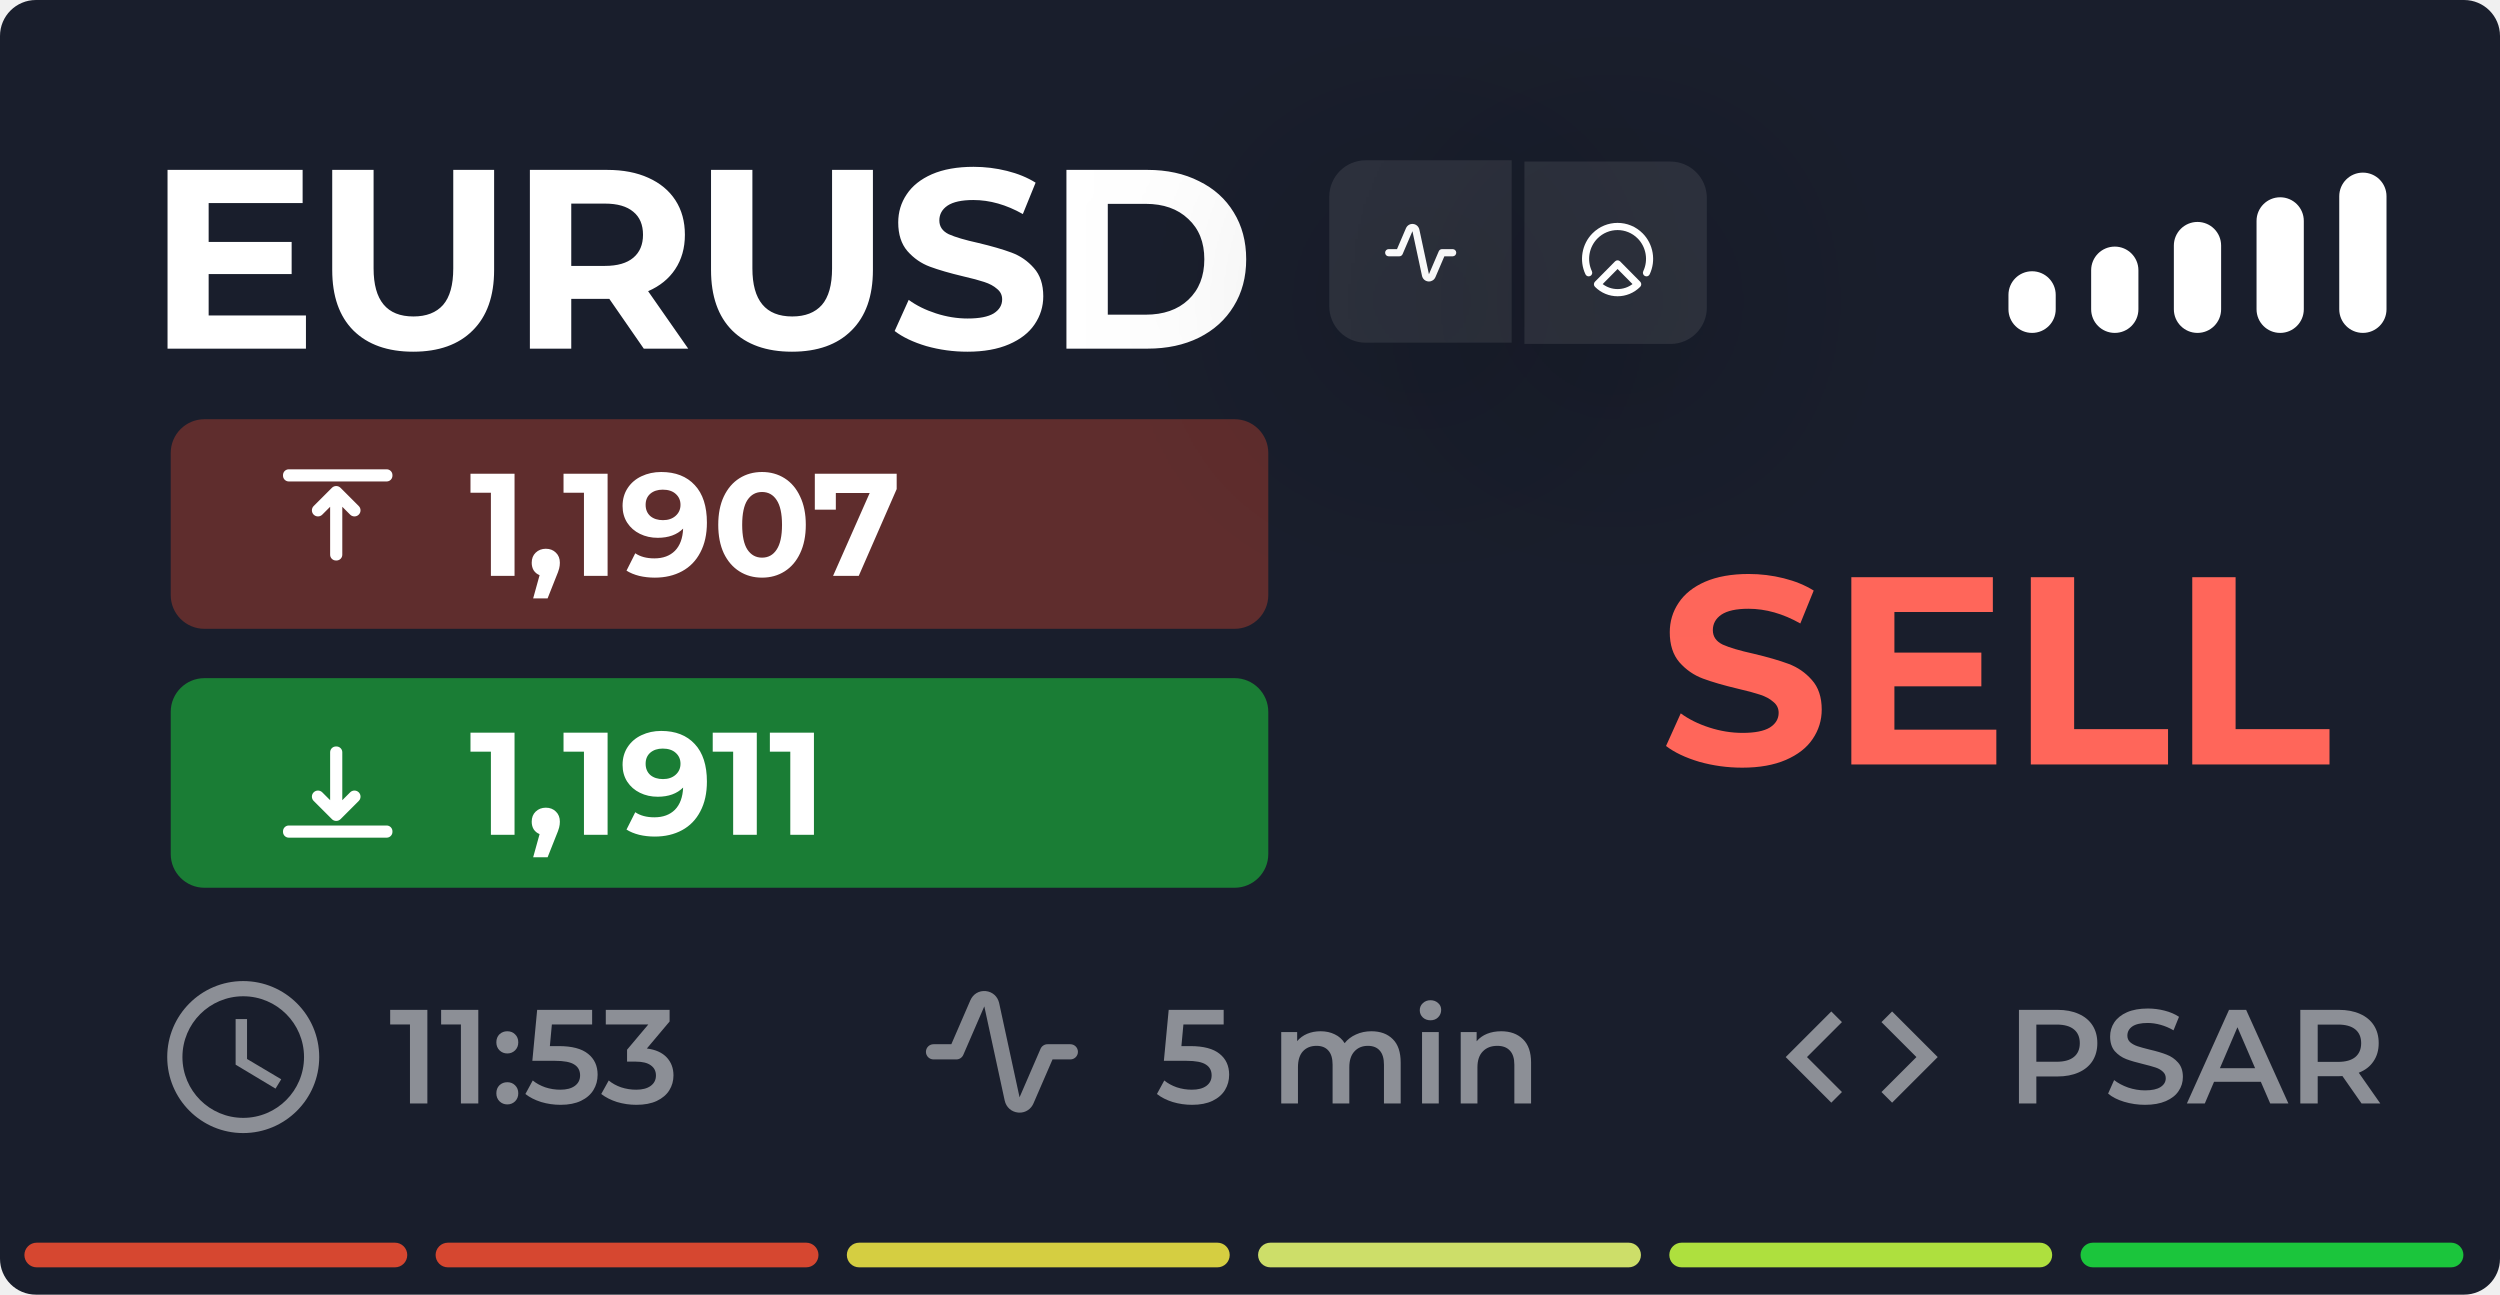
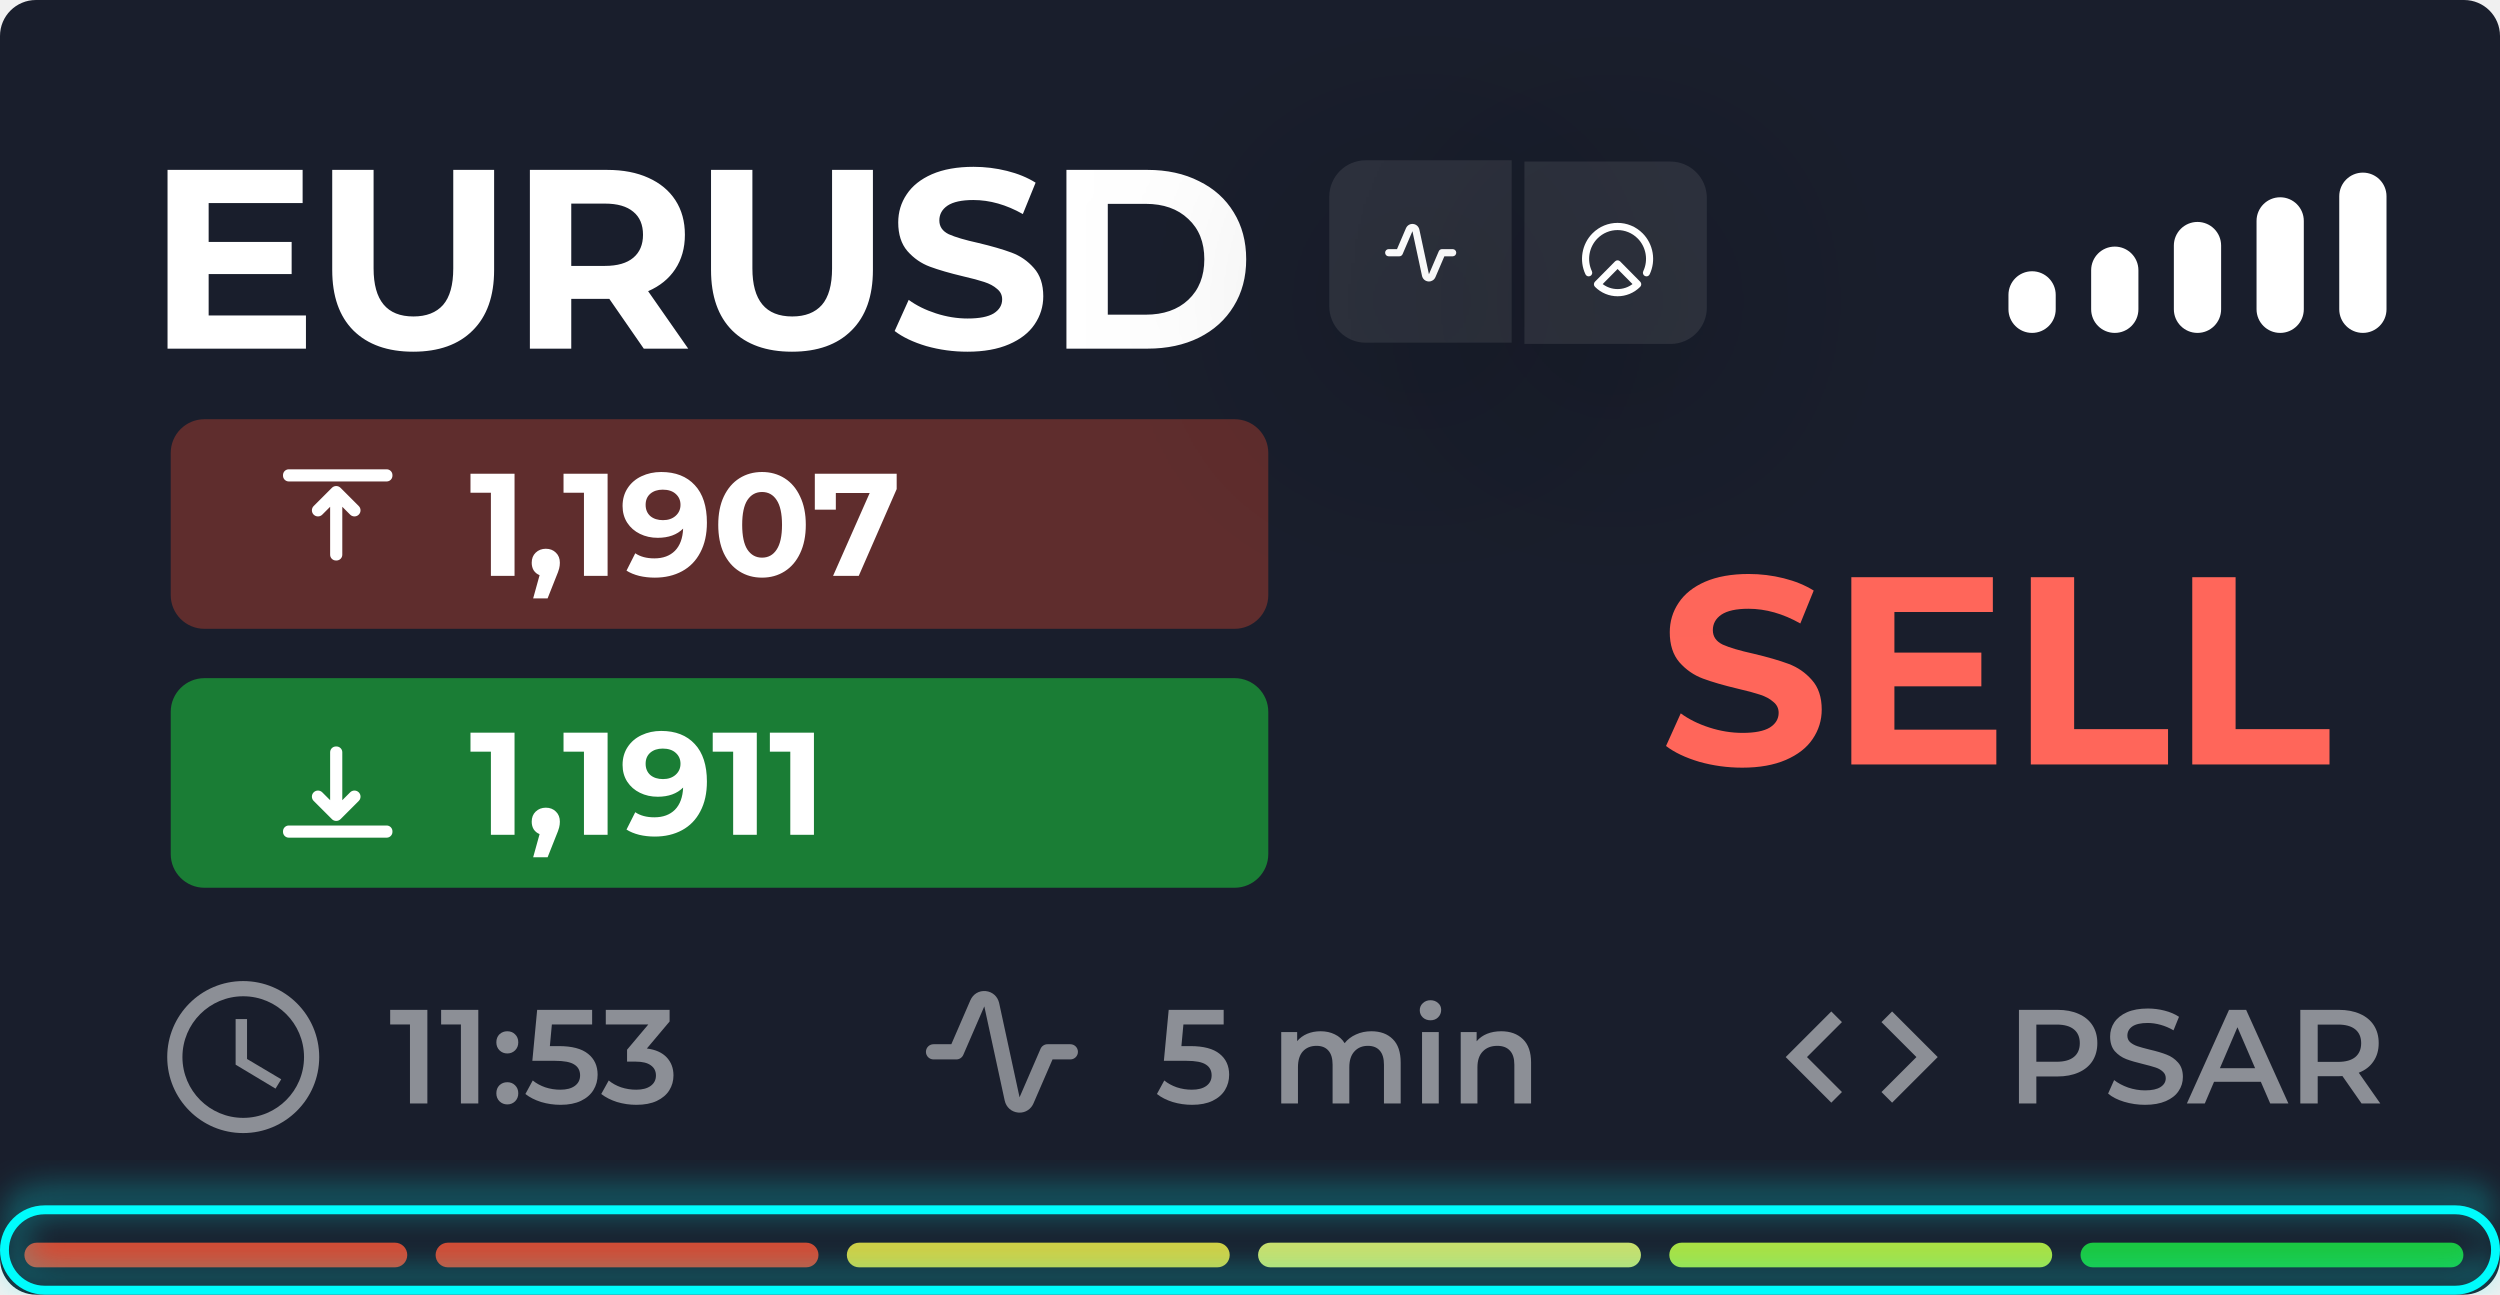
<svg xmlns="http://www.w3.org/2000/svg" width="280" height="145" viewBox="0 0 280 145" fill="none">
  <g clip-path="url(#clip0)">
    <rect width="280" height="145" rx="4.027" fill="#191E2C" />
    <path d="M34.266 35.33V39.048H18.764V19.028H33.894V22.746H23.369V27.093H32.664V30.696H23.369V35.33H34.266ZM46.275 39.391C43.415 39.391 41.184 38.599 39.582 37.017C38 35.434 37.209 33.175 37.209 30.239V19.028H41.842V30.067C41.842 33.652 43.329 35.444 46.303 35.444C47.752 35.444 48.858 35.015 49.621 34.157C50.384 33.28 50.765 31.917 50.765 30.067V19.028H55.341V30.239C55.341 33.175 54.54 35.434 52.938 37.017C51.356 38.599 49.135 39.391 46.275 39.391ZM72.103 39.048L68.242 33.471H68.013H63.981V39.048H59.347V19.028H68.013C69.786 19.028 71.321 19.323 72.618 19.914C73.933 20.505 74.944 21.344 75.649 22.431C76.355 23.518 76.708 24.805 76.708 26.292C76.708 27.779 76.345 29.066 75.621 30.153C74.915 31.221 73.905 32.041 72.589 32.613L77.079 39.048H72.103ZM72.017 26.292C72.017 25.167 71.655 24.309 70.93 23.718C70.206 23.108 69.148 22.803 67.756 22.803H63.981V29.781H67.756C69.148 29.781 70.206 29.476 70.93 28.866C71.655 28.256 72.017 27.398 72.017 26.292ZM88.701 39.391C85.841 39.391 83.61 38.599 82.009 37.017C80.426 35.434 79.635 33.175 79.635 30.239V19.028H84.268V30.067C84.268 33.652 85.755 35.444 88.73 35.444C90.179 35.444 91.285 35.015 92.047 34.157C92.81 33.28 93.191 31.917 93.191 30.067V19.028H97.767V30.239C97.767 33.175 96.966 35.434 95.365 37.017C93.782 38.599 91.561 39.391 88.701 39.391ZM108.352 39.391C106.769 39.391 105.234 39.181 103.747 38.762C102.279 38.323 101.097 37.761 100.201 37.074L101.774 33.585C102.632 34.214 103.652 34.719 104.834 35.101C106.016 35.482 107.198 35.673 108.38 35.673C109.696 35.673 110.668 35.482 111.297 35.101C111.927 34.7 112.241 34.176 112.241 33.528C112.241 33.051 112.051 32.66 111.669 32.355C111.307 32.031 110.83 31.774 110.239 31.583C109.667 31.392 108.886 31.183 107.894 30.954C106.369 30.591 105.12 30.229 104.147 29.867C103.175 29.505 102.336 28.923 101.631 28.122C100.944 27.322 100.601 26.254 100.601 24.919C100.601 23.756 100.916 22.707 101.545 21.773C102.174 20.82 103.118 20.067 104.376 19.514C105.654 18.961 107.208 18.684 109.038 18.684C110.316 18.684 111.564 18.837 112.785 19.142C114.005 19.447 115.073 19.886 115.988 20.458L114.558 23.975C112.708 22.927 110.859 22.402 109.009 22.402C107.713 22.402 106.75 22.612 106.121 23.032C105.511 23.451 105.206 24.004 105.206 24.69C105.206 25.377 105.558 25.892 106.264 26.235C106.988 26.559 108.085 26.883 109.553 27.207C111.078 27.57 112.327 27.932 113.299 28.294C114.272 28.656 115.101 29.228 115.788 30.01C116.493 30.792 116.846 31.85 116.846 33.185C116.846 34.329 116.522 35.377 115.873 36.331C115.244 37.265 114.291 38.008 113.013 38.561C111.736 39.114 110.182 39.391 108.352 39.391ZM119.44 19.028H128.535C130.708 19.028 132.624 19.447 134.283 20.286C135.961 21.106 137.258 22.269 138.173 23.775C139.107 25.282 139.574 27.036 139.574 29.038C139.574 31.04 139.107 32.794 138.173 34.3C137.258 35.806 135.961 36.979 134.283 37.818C132.624 38.638 130.708 39.048 128.535 39.048H119.44V19.028ZM128.306 35.244C130.308 35.244 131.9 34.691 133.082 33.585C134.283 32.46 134.884 30.944 134.884 29.038C134.884 27.131 134.283 25.625 133.082 24.519C131.9 23.394 130.308 22.831 128.306 22.831H124.073V35.244H128.306Z" fill="white" />
    <path d="M275.902 140.561C275.902 141.324 275.284 141.942 274.521 141.942L234.402 141.942C233.639 141.942 233.021 141.324 233.021 140.561C233.021 139.798 233.639 139.18 234.402 139.18L274.521 139.18C275.284 139.18 275.902 139.798 275.902 140.561Z" fill="#1BC53C" />
    <path d="M229.844 140.561C229.844 141.324 229.225 141.942 228.463 141.942L188.343 141.942C187.581 141.942 186.962 141.324 186.962 140.561C186.962 139.798 187.581 139.18 188.343 139.18L228.463 139.18C229.225 139.18 229.844 139.798 229.844 140.561Z" fill="#AEE03E" />
    <rect x="183.786" y="141.942" width="42.882" height="2.762" rx="1.381" transform="rotate(180 183.786 141.942)" fill="#CDDE69" />
    <rect x="137.728" y="141.942" width="42.882" height="2.762" rx="1.381" transform="rotate(180 137.728 141.942)" fill="#D5CE41" />
    <rect x="91.67" y="141.942" width="42.882" height="2.762" rx="1.381" transform="rotate(180 91.6699 141.942)" fill="#D64730" />
    <path d="M45.613 140.561C45.613 141.324 44.995 141.942 44.232 141.942L4.113 141.942C3.35 141.942 2.732 141.324 2.732 140.561C2.732 139.798 3.35 139.18 4.113 139.18L44.232 139.18C44.995 139.18 45.613 139.798 45.613 140.561Z" fill="#D64730" />
    <rect x="224.947" y="30.381" width="5.293" height="6.905" rx="2.646" fill="white" />
    <rect x="234.209" y="27.619" width="5.293" height="9.667" rx="2.646" fill="white" />
    <rect x="243.472" y="24.857" width="5.293" height="12.429" rx="2.646" fill="white" />
    <rect x="252.733" y="22.095" width="5.293" height="15.191" rx="2.646" fill="white" />
    <rect x="261.996" y="19.333" width="5.293" height="17.952" rx="2.646" fill="white" />
    <path opacity="0.5" d="M47.865 113.104V123.59H45.917V114.737H43.7V113.104H47.865ZM53.57 113.104V123.59H51.623V114.737H49.406V113.104H53.57ZM56.819 117.988C56.48 117.988 56.19 117.873 55.95 117.643C55.71 117.403 55.591 117.104 55.591 116.744C55.591 116.375 55.705 116.075 55.935 115.845C56.175 115.616 56.469 115.501 56.819 115.501C57.169 115.501 57.458 115.616 57.688 115.845C57.928 116.075 58.047 116.375 58.047 116.744C58.047 117.104 57.928 117.403 57.688 117.643C57.448 117.873 57.159 117.988 56.819 117.988ZM56.819 123.695C56.48 123.695 56.19 123.58 55.95 123.351C55.71 123.111 55.591 122.811 55.591 122.452C55.591 122.082 55.705 121.783 55.935 121.553C56.175 121.323 56.469 121.208 56.819 121.208C57.169 121.208 57.458 121.323 57.688 121.553C57.928 121.783 58.047 122.082 58.047 122.452C58.047 122.811 57.928 123.111 57.688 123.351C57.448 123.58 57.159 123.695 56.819 123.695ZM62.589 117.164C64.067 117.164 65.16 117.453 65.87 118.033C66.579 118.602 66.933 119.381 66.933 120.37C66.933 120.999 66.778 121.568 66.469 122.077C66.159 122.587 65.695 122.991 65.076 123.291C64.456 123.59 63.692 123.74 62.784 123.74C62.035 123.74 61.31 123.635 60.611 123.426C59.912 123.206 59.323 122.906 58.844 122.527L59.667 121.014C60.057 121.333 60.521 121.588 61.061 121.778C61.61 121.958 62.174 122.047 62.754 122.047C63.443 122.047 63.982 121.908 64.371 121.628C64.771 121.338 64.971 120.944 64.971 120.444C64.971 119.905 64.756 119.501 64.327 119.231C63.907 118.951 63.183 118.812 62.154 118.812H59.623L60.162 113.104H66.319V114.737H61.81L61.585 117.164H62.589ZM72.448 117.433C73.417 117.553 74.156 117.883 74.665 118.422C75.174 118.961 75.429 119.635 75.429 120.444C75.429 121.054 75.274 121.608 74.965 122.107C74.655 122.607 74.186 123.006 73.556 123.306C72.937 123.595 72.178 123.74 71.279 123.74C70.53 123.74 69.806 123.635 69.107 123.426C68.418 123.206 67.829 122.906 67.339 122.527L68.178 121.014C68.558 121.333 69.017 121.588 69.556 121.778C70.106 121.958 70.67 122.047 71.249 122.047C71.938 122.047 72.478 121.908 72.867 121.628C73.267 121.338 73.466 120.949 73.466 120.459C73.466 119.97 73.277 119.591 72.897 119.321C72.528 119.041 71.958 118.901 71.189 118.901H70.231V117.568L72.613 114.737H67.849V113.104H74.995V114.407L72.448 117.433Z" fill="white" />
    <g opacity="0.5">
      <path fill-rule="evenodd" clip-rule="evenodd" d="M27.233 109.88C22.534 109.88 18.73 113.693 18.73 118.392C18.73 123.09 22.534 126.904 27.233 126.904C31.94 126.904 35.753 123.09 35.753 118.392C35.753 113.693 31.94 109.88 27.233 109.88ZM27.241 125.201C23.479 125.201 20.432 122.154 20.432 118.392C20.432 114.63 23.479 111.582 27.241 111.582C31.004 111.582 34.051 114.63 34.051 118.392C34.051 122.154 31.004 125.201 27.241 125.201ZM26.39 114.136H27.667V118.605L31.497 120.878L30.859 121.925L26.39 119.243V114.136Z" fill="white" />
    </g>
    <path opacity="0.5" d="M133.321 117.164C134.799 117.164 135.893 117.453 136.602 118.033C137.311 118.602 137.665 119.381 137.665 120.37C137.665 120.999 137.511 121.568 137.201 122.077C136.891 122.587 136.427 122.991 135.808 123.291C135.188 123.59 134.424 123.74 133.516 123.74C132.767 123.74 132.042 123.635 131.343 123.426C130.644 123.206 130.055 122.906 129.576 122.527L130.4 121.014C130.789 121.333 131.253 121.588 131.793 121.778C132.342 121.958 132.906 122.047 133.486 122.047C134.175 122.047 134.714 121.908 135.104 121.628C135.503 121.338 135.703 120.944 135.703 120.444C135.703 119.905 135.488 119.501 135.059 119.231C134.639 118.951 133.915 118.812 132.886 118.812H130.355L130.894 113.104H137.051V114.737H132.542L132.317 117.164H133.321ZM153.595 115.501C154.604 115.501 155.403 115.795 155.992 116.385C156.582 116.964 156.876 117.838 156.876 119.006V123.59H155.004V119.246C155.004 118.547 154.849 118.023 154.539 117.673C154.23 117.313 153.785 117.134 153.206 117.134C152.577 117.134 152.072 117.343 151.693 117.763C151.313 118.172 151.123 118.762 151.123 119.531V123.59H149.251V119.246C149.251 118.547 149.096 118.023 148.786 117.673C148.477 117.313 148.032 117.134 147.453 117.134C146.814 117.134 146.305 117.338 145.925 117.748C145.556 118.157 145.371 118.752 145.371 119.531V123.59H143.498V115.591H145.281V116.609C145.581 116.25 145.955 115.975 146.404 115.785C146.854 115.596 147.353 115.501 147.903 115.501C148.502 115.501 149.031 115.616 149.491 115.845C149.96 116.065 150.329 116.395 150.599 116.834C150.929 116.415 151.353 116.09 151.873 115.86C152.392 115.621 152.966 115.501 153.595 115.501ZM159.269 115.591H161.142V123.59H159.269V115.591ZM160.213 114.272C159.873 114.272 159.589 114.167 159.359 113.958C159.129 113.738 159.014 113.468 159.014 113.149C159.014 112.829 159.129 112.564 159.359 112.355C159.589 112.135 159.873 112.025 160.213 112.025C160.553 112.025 160.837 112.13 161.067 112.34C161.297 112.54 161.411 112.794 161.411 113.104C161.411 113.433 161.297 113.713 161.067 113.943C160.847 114.162 160.563 114.272 160.213 114.272ZM168.139 115.501C169.148 115.501 169.956 115.795 170.566 116.385C171.175 116.974 171.48 117.848 171.48 119.006V123.59H169.607V119.246C169.607 118.547 169.442 118.023 169.113 117.673C168.783 117.313 168.314 117.134 167.704 117.134C167.015 117.134 166.471 117.343 166.071 117.763C165.672 118.172 165.472 118.767 165.472 119.546V123.59H163.6V115.591H165.382V116.624C165.692 116.255 166.081 115.975 166.551 115.785C167.02 115.596 167.55 115.501 168.139 115.501Z" fill="white" />
    <g opacity="0.5">
      <path fill-rule="evenodd" clip-rule="evenodd" d="M114.198 124.615C114.141 124.615 114.083 124.612 114.024 124.606C113.275 124.532 112.688 124.004 112.526 123.259L110.242 112.711L107.89 118.143C107.755 118.455 107.448 118.656 107.109 118.656H104.555C104.085 118.656 103.704 118.275 103.704 117.805C103.704 117.334 104.085 116.954 104.555 116.954H106.55L108.684 112.026C108.986 111.332 109.651 110.928 110.408 111.003C111.157 111.077 111.744 111.606 111.906 112.351L114.19 122.899L116.542 117.466C116.677 117.155 116.984 116.954 117.323 116.954H119.877C120.347 116.954 120.728 117.334 120.728 117.805C120.728 118.275 120.347 118.656 119.877 118.656H117.882L115.748 123.583C115.47 124.224 114.873 124.615 114.198 124.615Z" fill="#F2F2F2" />
    </g>
    <g opacity="0.5">
      <path fill-rule="evenodd" clip-rule="evenodd" d="M202.382 118.392L206.298 122.307L205.106 123.499L199.999 118.392L205.106 113.285L206.298 114.476L202.382 118.392ZM214.64 118.392L210.724 122.307L211.916 123.499L217.023 118.392L211.916 113.285L210.724 114.476L214.64 118.392Z" fill="white" />
    </g>
    <path opacity="0.5" d="M230.437 113.104C231.345 113.104 232.134 113.254 232.804 113.553C233.483 113.853 234.002 114.282 234.362 114.842C234.721 115.401 234.901 116.065 234.901 116.834C234.901 117.593 234.721 118.257 234.362 118.827C234.002 119.386 233.483 119.815 232.804 120.115C232.134 120.414 231.345 120.564 230.437 120.564H228.07V123.59H226.122V113.104H230.437ZM230.347 118.916C231.196 118.916 231.84 118.737 232.279 118.377C232.719 118.018 232.938 117.503 232.938 116.834C232.938 116.165 232.719 115.651 232.279 115.291C231.84 114.931 231.196 114.752 230.347 114.752H228.07V118.916H230.347ZM240.243 123.74C239.434 123.74 238.65 123.625 237.891 123.396C237.142 123.166 236.548 122.861 236.108 122.482L236.782 120.969C237.212 121.308 237.736 121.588 238.355 121.808C238.985 122.017 239.614 122.122 240.243 122.122C241.022 122.122 241.601 121.997 241.981 121.748C242.37 121.498 242.565 121.169 242.565 120.759C242.565 120.459 242.455 120.215 242.235 120.025C242.026 119.825 241.756 119.67 241.426 119.561C241.097 119.451 240.647 119.326 240.078 119.186C239.279 118.996 238.63 118.807 238.131 118.617C237.641 118.427 237.217 118.132 236.857 117.733C236.508 117.323 236.333 116.774 236.333 116.085C236.333 115.506 236.488 114.981 236.797 114.512C237.117 114.033 237.591 113.653 238.22 113.373C238.86 113.094 239.639 112.954 240.558 112.954C241.197 112.954 241.826 113.034 242.445 113.194C243.064 113.353 243.599 113.583 244.048 113.883L243.434 115.396C242.974 115.126 242.495 114.921 241.996 114.782C241.496 114.642 241.012 114.572 240.543 114.572C239.774 114.572 239.199 114.702 238.82 114.961C238.45 115.221 238.265 115.566 238.265 115.995C238.265 116.295 238.37 116.539 238.58 116.729C238.8 116.919 239.074 117.069 239.404 117.179C239.734 117.288 240.183 117.413 240.752 117.553C241.531 117.733 242.17 117.923 242.67 118.122C243.169 118.312 243.594 118.607 243.943 119.006C244.303 119.406 244.483 119.945 244.483 120.624C244.483 121.203 244.323 121.728 244.003 122.197C243.694 122.667 243.219 123.041 242.58 123.321C241.941 123.6 241.162 123.74 240.243 123.74ZM253.215 121.164H247.972L246.938 123.59H244.931L249.65 113.104H251.567L256.301 123.59H254.264L253.215 121.164ZM252.571 119.635L250.593 115.051L248.631 119.635H252.571ZM264.496 123.59L262.354 120.519C262.264 120.529 262.129 120.534 261.949 120.534H259.582V123.59H257.635V113.104H261.949C262.858 113.104 263.647 113.254 264.316 113.553C264.995 113.853 265.515 114.282 265.874 114.842C266.234 115.401 266.414 116.065 266.414 116.834C266.414 117.623 266.219 118.302 265.829 118.871C265.45 119.441 264.901 119.865 264.181 120.145L266.593 123.59H264.496ZM264.451 116.834C264.451 116.165 264.231 115.651 263.792 115.291C263.352 114.931 262.708 114.752 261.859 114.752H259.582V118.931H261.859C262.708 118.931 263.352 118.752 263.792 118.392C264.231 118.023 264.451 117.503 264.451 116.834Z" fill="white" />
    <path d="M195.134 85.979C193.476 85.979 191.868 85.759 190.31 85.319C188.772 84.86 187.534 84.271 186.595 83.552L188.243 79.896C189.142 80.555 190.21 81.085 191.449 81.484C192.687 81.884 193.925 82.084 195.164 82.084C196.542 82.084 197.561 81.884 198.22 81.484C198.879 81.065 199.209 80.516 199.209 79.836C199.209 79.337 199.009 78.927 198.61 78.608C198.23 78.268 197.731 77.999 197.111 77.799C196.512 77.599 195.693 77.379 194.655 77.14C193.057 76.76 191.748 76.381 190.73 76.001C189.711 75.622 188.832 75.013 188.093 74.174C187.374 73.335 187.014 72.216 187.014 70.818C187.014 69.599 187.344 68.501 188.003 67.522C188.662 66.523 189.651 65.734 190.969 65.155C192.308 64.576 193.935 64.286 195.853 64.286C197.191 64.286 198.5 64.446 199.778 64.766C201.056 65.085 202.175 65.544 203.134 66.144L201.636 69.829C199.698 68.731 197.761 68.181 195.823 68.181C194.465 68.181 193.456 68.401 192.797 68.84C192.158 69.28 191.838 69.859 191.838 70.578C191.838 71.297 192.208 71.837 192.947 72.196C193.706 72.536 194.854 72.875 196.392 73.215C197.99 73.594 199.299 73.974 200.317 74.353C201.336 74.733 202.205 75.332 202.924 76.151C203.663 76.97 204.033 78.079 204.033 79.477C204.033 80.675 203.693 81.774 203.014 82.773C202.355 83.751 201.356 84.53 200.018 85.11C198.679 85.689 197.051 85.979 195.134 85.979ZM223.589 81.724V85.619H207.349V64.646H223.199V68.541H212.173V73.095H221.911V76.87H212.173V81.724H223.589ZM227.451 64.646H232.304V81.664H242.821V85.619H227.451V64.646ZM245.533 64.646H250.387V81.664H260.904V85.619H245.533V64.646Z" fill="#FF665A" />
    <rect x="19.122" y="46.952" width="122.927" height="23.476" rx="3.777" fill="#D64730" fill-opacity="0.37" />
    <path fill-rule="evenodd" clip-rule="evenodd" d="M32.343 52.562H43.309C43.664 52.562 43.954 52.853 43.954 53.208V53.278C43.954 53.633 43.664 53.924 43.309 53.924H32.343C31.988 53.924 31.697 53.633 31.697 53.278V53.208C31.697 52.853 31.988 52.562 32.343 52.562ZM38.337 56.759L38.337 62.131C38.337 62.485 38.046 62.776 37.691 62.776H37.62C37.265 62.776 36.975 62.485 36.975 62.131L36.975 56.759L36.094 57.64C35.828 57.906 35.398 57.906 35.131 57.64C34.998 57.507 34.932 57.333 34.932 57.158C34.932 56.984 34.998 56.81 35.131 56.677L37.174 54.634C37.44 54.368 37.871 54.368 38.137 54.634L40.18 56.677C40.446 56.943 40.446 57.374 40.18 57.64C39.914 57.906 39.483 57.906 39.217 57.64L38.337 56.759Z" fill="white" />
    <path d="M57.629 53.06V64.5H54.981V55.185H52.694V53.06H57.629ZM61.136 61.46C61.594 61.46 61.97 61.607 62.264 61.902C62.558 62.185 62.705 62.561 62.705 63.029C62.705 63.247 62.678 63.465 62.623 63.683C62.569 63.901 62.449 64.228 62.264 64.664L61.332 67.017H59.714L60.434 64.418C60.161 64.309 59.943 64.135 59.78 63.895C59.627 63.645 59.551 63.356 59.551 63.029C59.551 62.561 59.698 62.185 59.992 61.902C60.297 61.607 60.679 61.46 61.136 61.46ZM68.051 53.06V64.5H65.403V55.185H63.115V53.06H68.051ZM74.058 52.864C75.66 52.864 76.913 53.354 77.817 54.335C78.722 55.304 79.174 56.705 79.174 58.535C79.174 59.831 78.929 60.943 78.438 61.869C77.959 62.795 77.278 63.498 76.395 63.977C75.513 64.457 74.494 64.696 73.339 64.696C72.729 64.696 72.146 64.631 71.591 64.5C71.035 64.359 70.561 64.162 70.169 63.912L71.149 61.967C71.705 62.348 72.419 62.539 73.29 62.539C74.26 62.539 75.028 62.256 75.595 61.689C76.161 61.112 76.466 60.284 76.51 59.205C75.823 59.891 74.876 60.235 73.666 60.235C72.936 60.235 72.272 60.088 71.672 59.793C71.073 59.499 70.599 59.085 70.251 58.551C69.902 58.007 69.728 57.38 69.728 56.672C69.728 55.909 69.918 55.239 70.3 54.662C70.681 54.084 71.198 53.643 71.852 53.338C72.517 53.022 73.252 52.864 74.058 52.864ZM74.255 58.257C74.832 58.257 75.3 58.099 75.66 57.783C76.031 57.456 76.216 57.042 76.216 56.541C76.216 56.04 76.036 55.631 75.676 55.315C75.328 54.999 74.843 54.842 74.222 54.842C73.655 54.842 73.192 54.994 72.833 55.299C72.484 55.604 72.31 56.018 72.31 56.541C72.31 57.064 72.484 57.484 72.833 57.8C73.192 58.105 73.666 58.257 74.255 58.257ZM85.347 64.696C84.399 64.696 83.555 64.462 82.814 63.993C82.073 63.525 81.49 62.849 81.065 61.967C80.651 61.074 80.444 60.011 80.444 58.78C80.444 57.549 80.651 56.492 81.065 55.61C81.49 54.716 82.073 54.035 82.814 53.567C83.555 53.098 84.399 52.864 85.347 52.864C86.295 52.864 87.139 53.098 87.88 53.567C88.621 54.035 89.198 54.716 89.612 55.61C90.037 56.492 90.25 57.549 90.25 58.78C90.25 60.011 90.037 61.074 89.612 61.967C89.198 62.849 88.621 63.525 87.88 63.993C87.139 64.462 86.295 64.696 85.347 64.696ZM85.347 62.457C86.044 62.457 86.589 62.158 86.981 61.558C87.384 60.959 87.586 60.033 87.586 58.78C87.586 57.527 87.384 56.601 86.981 56.002C86.589 55.403 86.044 55.103 85.347 55.103C84.66 55.103 84.116 55.403 83.713 56.002C83.32 56.601 83.124 57.527 83.124 58.78C83.124 60.033 83.32 60.959 83.713 61.558C84.116 62.158 84.66 62.457 85.347 62.457ZM100.428 53.06V54.776L96.179 64.5H93.303L97.405 55.217H93.613V57.081H91.26V53.06H100.428Z" fill="white" />
    <rect x="19.122" y="75.952" width="122.927" height="23.476" rx="3.777" fill="#1BC53C" fill-opacity="0.57" />
    <path fill-rule="evenodd" clip-rule="evenodd" d="M32.343 93.819H43.309C43.664 93.819 43.954 93.528 43.954 93.174V93.103C43.954 92.748 43.664 92.457 43.309 92.457H32.343C31.988 92.457 31.697 92.748 31.697 93.103V93.174C31.697 93.528 31.988 93.819 32.343 93.819ZM38.337 89.622L38.337 84.251C38.337 83.896 38.046 83.605 37.691 83.605H37.62C37.265 83.605 36.975 83.896 36.975 84.251L36.975 89.622L36.094 88.741C35.828 88.475 35.398 88.475 35.131 88.741C34.998 88.874 34.932 89.049 34.932 89.223C34.932 89.397 34.998 89.571 35.131 89.704L37.174 91.747C37.44 92.013 37.871 92.013 38.137 91.747L40.18 89.704C40.446 89.438 40.446 89.007 40.18 88.741C39.914 88.475 39.483 88.475 39.217 88.741L38.337 89.622Z" fill="white" />
    <path d="M57.629 82.06V93.5H54.981V84.185H52.694V82.06H57.629ZM61.136 90.46C61.594 90.46 61.97 90.607 62.264 90.902C62.558 91.185 62.705 91.561 62.705 92.029C62.705 92.247 62.678 92.465 62.623 92.683C62.569 92.901 62.449 93.228 62.264 93.664L61.332 96.017H59.714L60.434 93.418C60.161 93.309 59.943 93.135 59.78 92.895C59.627 92.645 59.551 92.356 59.551 92.029C59.551 91.561 59.698 91.185 59.992 90.902C60.297 90.607 60.679 90.46 61.136 90.46ZM68.051 82.06V93.5H65.403V84.185H63.115V82.06H68.051ZM74.058 81.864C75.66 81.864 76.913 82.354 77.817 83.335C78.722 84.305 79.174 85.705 79.174 87.535C79.174 88.832 78.929 89.943 78.438 90.869C77.959 91.795 77.278 92.498 76.395 92.977C75.513 93.457 74.494 93.696 73.339 93.696C72.729 93.696 72.146 93.631 71.591 93.5C71.035 93.359 70.561 93.162 70.169 92.912L71.149 90.967C71.705 91.348 72.419 91.539 73.29 91.539C74.26 91.539 75.028 91.256 75.595 90.689C76.161 90.112 76.466 89.284 76.51 88.205C75.823 88.891 74.876 89.235 73.666 89.235C72.936 89.235 72.272 89.088 71.672 88.793C71.073 88.499 70.599 88.085 70.251 87.551C69.902 87.007 69.728 86.38 69.728 85.672C69.728 84.909 69.918 84.239 70.3 83.662C70.681 83.084 71.198 82.643 71.852 82.338C72.517 82.022 73.252 81.864 74.058 81.864ZM74.255 87.257C74.832 87.257 75.3 87.099 75.66 86.783C76.031 86.456 76.216 86.042 76.216 85.541C76.216 85.04 76.036 84.631 75.676 84.315C75.328 83.999 74.843 83.841 74.222 83.841C73.655 83.841 73.192 83.994 72.833 84.299C72.484 84.604 72.31 85.018 72.31 85.541C72.31 86.064 72.484 86.484 72.833 86.8C73.192 87.105 73.666 87.257 74.255 87.257ZM84.761 82.06V93.5H82.113V84.185H79.825V82.06H84.761ZM91.161 82.06V93.5H88.513V84.185H86.225V82.06H91.161Z" fill="white" />
    <g filter="url(#filter0_d)">
      <path d="M148.878 22.034C148.878 19.78 150.705 17.952 152.959 17.952H169.306V38.381H152.959C150.705 38.381 148.878 36.554 148.878 34.3V22.034Z" fill="#C4C4C4" fill-opacity="0.12" />
      <path fill-rule="evenodd" clip-rule="evenodd" d="M160.044 31.526C160.018 31.526 159.99 31.525 159.963 31.522C159.612 31.487 159.337 31.237 159.262 30.885L158.193 25.893L157.092 28.464C157.029 28.611 156.885 28.707 156.726 28.707H155.531C155.311 28.707 155.133 28.526 155.133 28.304C155.133 28.081 155.311 27.901 155.531 27.901H156.465L157.463 25.57C157.605 25.241 157.916 25.05 158.27 25.085C158.621 25.12 158.896 25.371 158.972 25.723L160.04 30.714L161.141 28.144C161.204 27.996 161.348 27.901 161.507 27.901H162.702C162.922 27.901 163.1 28.081 163.1 28.304C163.1 28.526 162.922 28.707 162.702 28.707H161.768L160.77 31.038C160.64 31.341 160.36 31.526 160.044 31.526Z" fill="white" />
    </g>
    <g filter="url(#filter1_d)">
      <path d="M170.738 18.095H187.085C189.34 18.095 191.167 19.922 191.167 22.177V34.442C191.167 36.697 189.34 38.524 187.085 38.524H170.738V18.095Z" fill="#C4C4C4" fill-opacity="0.12" />
      <path fill-rule="evenodd" clip-rule="evenodd" d="M178.104 30.915C178.304 30.819 178.387 30.579 178.292 30.378C177.711 29.148 177.962 27.674 178.915 26.71C180.157 25.454 182.179 25.454 183.422 26.71C184.375 27.674 184.626 29.148 184.045 30.378C183.95 30.579 184.034 30.819 184.232 30.915C184.431 31.011 184.669 30.926 184.763 30.725C185.49 29.188 185.177 27.346 183.985 26.141C182.432 24.57 179.905 24.57 178.352 26.141C177.16 27.346 176.847 29.188 177.573 30.725C177.668 30.926 177.905 31.011 178.104 30.915ZM181.17 30.128L182.84 31.816C181.854 32.563 180.486 32.563 179.499 31.816L181.17 30.128ZM183.705 32.121C183.86 31.964 183.861 31.709 183.705 31.552L181.451 29.273C181.295 29.116 181.043 29.116 180.888 29.273L178.634 31.552C178.479 31.709 178.479 31.964 178.634 32.121C180.032 33.535 182.307 33.535 183.705 32.121Z" fill="white" />
    </g>
+     <g filter="url(#filter2_f)">
+       <rect x="0.5" y="134.5" width="280" height="9" rx="4.5" stroke="#00FCFC" />
+     </g>
+     <rect x="0.5" y="135.5" width="279" height="9" rx="4.5" stroke="#00FCFC" />
  </g>
  <defs>
    <filter id="filter0_d" x="121.668" y="-3.815" width="74.907" height="75.134" filterUnits="userSpaceOnUse" color-interpolation-filters="sRGB">
      <feFlood flood-opacity="0" result="BackgroundImageFix" />
      <feColorMatrix in="SourceAlpha" type="matrix" values="0 0 0 0 0 0 0 0 0 0 0 0 0 0 0 0 0 0 127 0" result="hardAlpha" />
      <feOffset dy="5.442" />
      <feGaussianBlur stdDeviation="13.605" />
      <feColorMatrix type="matrix" values="0 0 0 0 0 0 0 0 0 0 0 0 0 0 0 0 0 0 0.25 0" />
      <feBlend mode="normal" in2="BackgroundImageFix" result="effect1_dropShadow" />
      <feBlend mode="normal" in="SourceGraphic" in2="effect1_dropShadow" result="shape" />
    </filter>
    <filter id="filter1_d" x="143.499" y="-3.815" width="74.907" height="75.134" filterUnits="userSpaceOnUse" color-interpolation-filters="sRGB">
      <feFlood flood-opacity="0" result="BackgroundImageFix" />
      <feColorMatrix in="SourceAlpha" type="matrix" values="0 0 0 0 0 0 0 0 0 0 0 0 0 0 0 0 0 0 127 0" result="hardAlpha" />
      <feOffset dy="5.442" />
      <feGaussianBlur stdDeviation="13.605" />
      <feColorMatrix type="matrix" values="0 0 0 0 0 0 0 0 0 0 0 0 0 0 0 0 0 0 0.25 0" />
      <feBlend mode="normal" in2="BackgroundImageFix" result="effect1_dropShadow" />
      <feBlend mode="normal" in="SourceGraphic" in2="effect1_dropShadow" result="shape" />
    </filter>
+     <filter id="filter2_f" x="-4" y="130" width="289" height="18" filterUnits="userSpaceOnUse" color-interpolation-filters="sRGB">
+       <feFlood flood-opacity="0" result="BackgroundImageFix" />
+       <feBlend mode="normal" in="SourceGraphic" in2="BackgroundImageFix" result="shape" />
+       <feGaussianBlur stdDeviation="2" result="effect1_foregroundBlur" />
+     </filter>
    <clipPath id="clip0">
      <rect width="280" height="145" fill="white" />
    </clipPath>
  </defs>
</svg>
